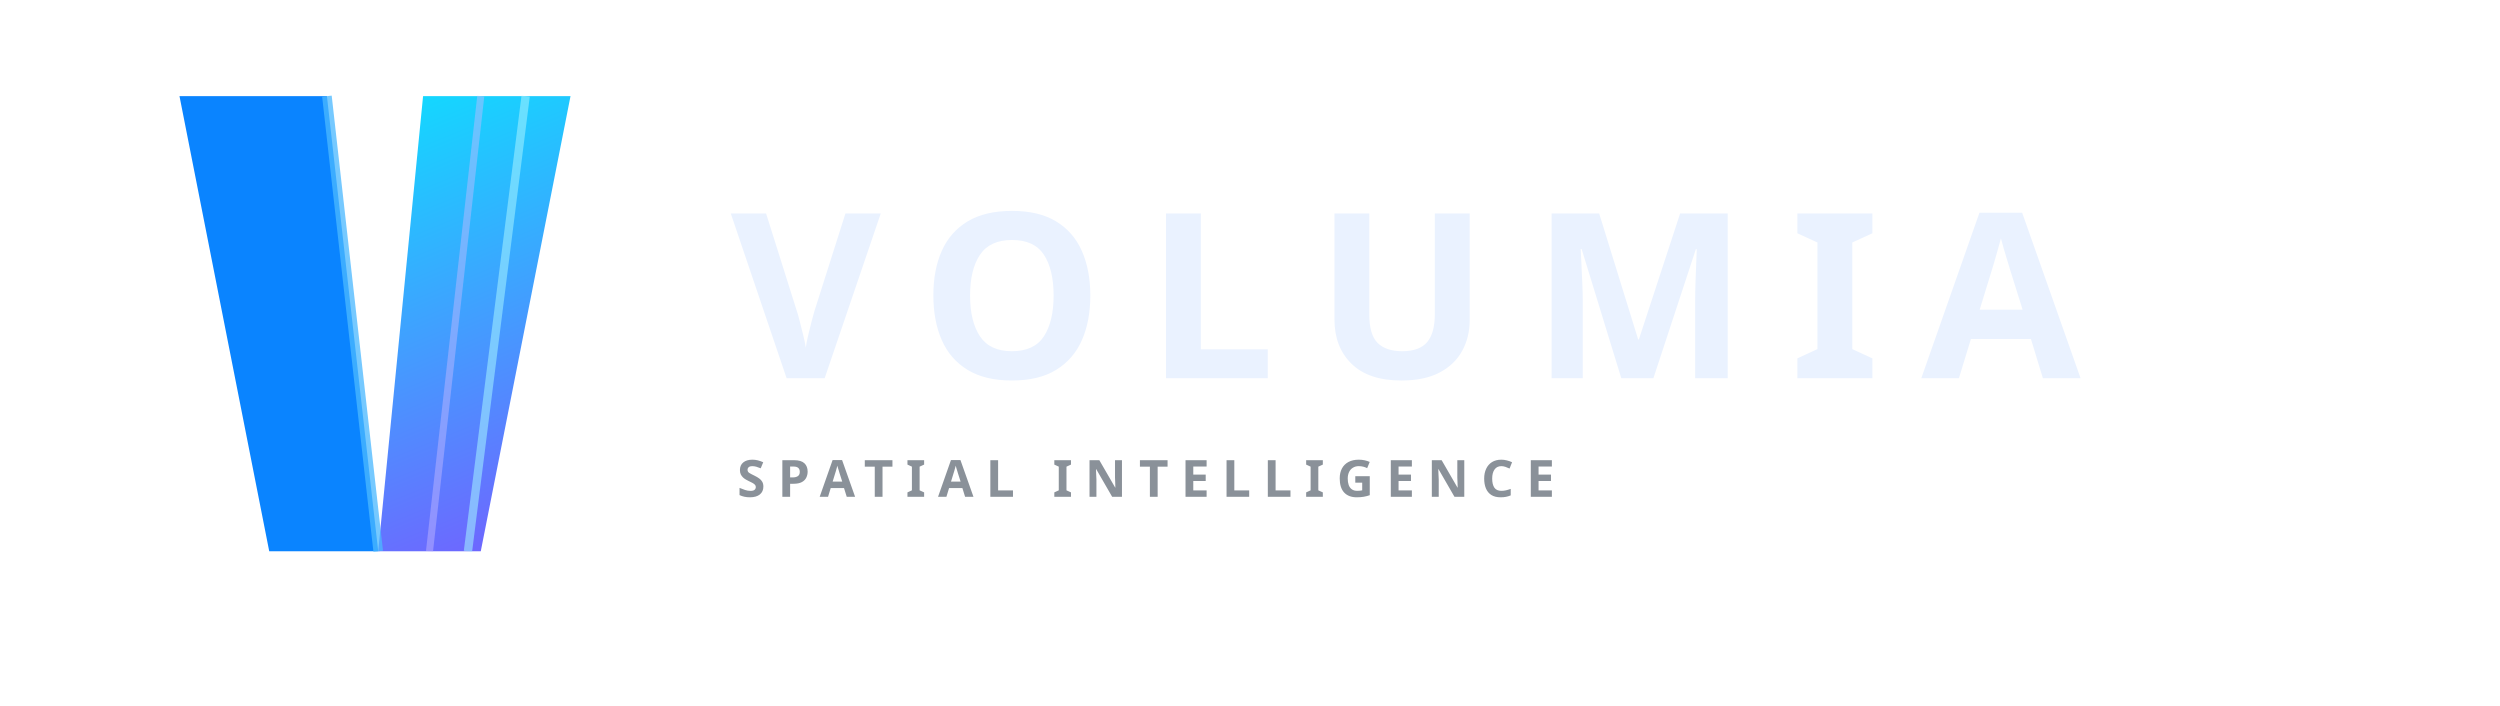
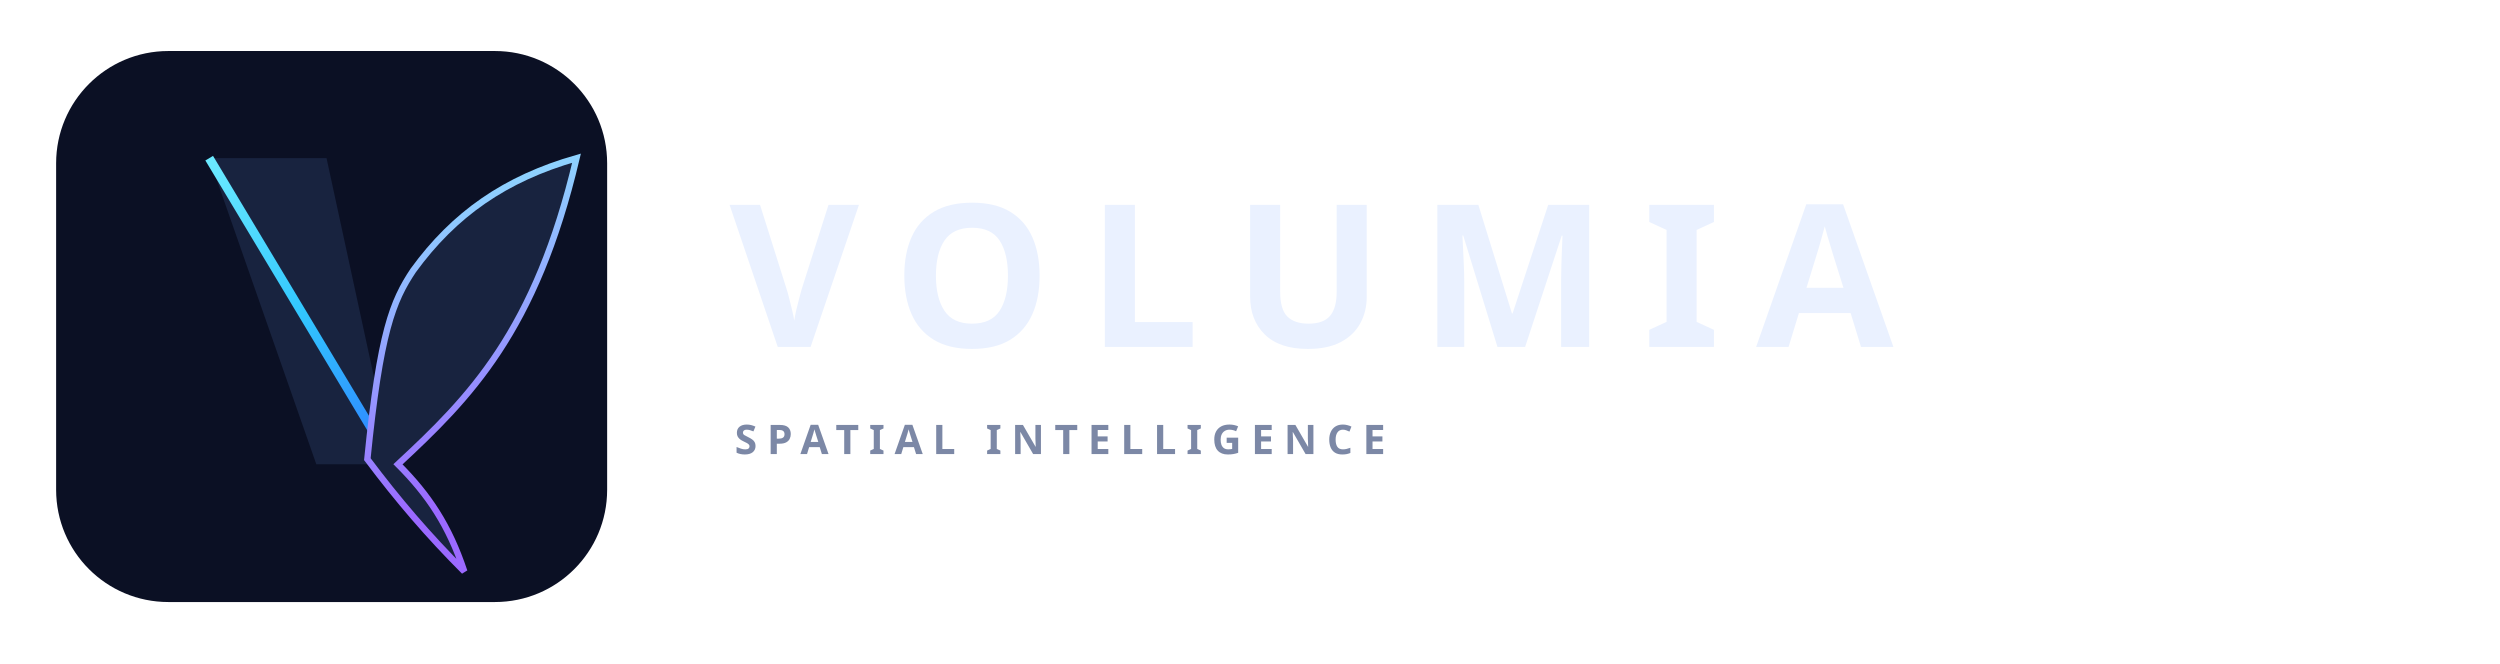
- <svg xmlns="http://www.w3.org/2000/svg" width="780" height="220" viewBox="0 0 780 220" fill="none">
+ <svg xmlns="http://www.w3.org/2000/svg" width="980" height="260" viewBox="0 0 980 260" fill="none">
  <defs>
-     <linearGradient id="logo-dark-right-fill" x1="132" y1="30" x2="190" y2="172" gradientUnits="userSpaceOnUse">
-       <stop offset="0" stop-color="#00D4FF" />
-       <stop offset="1" stop-color="#6C4DFF" />
+     <linearGradient id="wordmarkEdge" x1="84" y1="40" x2="154" y2="184" gradientUnits="userSpaceOnUse">
+       <stop offset="0" stop-color="#7CF4FF" />
+       <stop offset="0.55" stop-color="#32C8FF" />
+       <stop offset="1" stop-color="#2D7BFF" />
+     </linearGradient>
+     <linearGradient id="wordmarkMesh" x1="132" y1="52" x2="178" y2="196" gradientUnits="userSpaceOnUse">
+       <stop offset="0" stop-color="#8AF5FF" />
+       <stop offset="1" stop-color="#9B69FF" />
    </linearGradient>
  </defs>
-   <path d="M56 30H102L118 172H84L56 30Z" fill="#0A84FF" />
-   <path d="M132 30H178L150 172H118L132 30Z" fill="url(#logo-dark-right-fill)" fill-opacity="0.92" />
-   <path d="M102 30L118 172" stroke="#4BB8FF" stroke-opacity="0.76" stroke-width="3" />
-   <path d="M164 30L146 172" stroke="#A1EFFF" stroke-opacity="0.58" stroke-width="2.6" />
-   <path d="M150 30L134 172" stroke="#C5B9FF" stroke-opacity="0.46" stroke-width="2.2" />
-   <text x="228" y="118" font-family="Aptos, 'Segoe UI Variable Text', 'Segoe UI', sans-serif" font-size="72" letter-spacing="0.18em" font-weight="600" fill="#EAF2FF">VOLUMIA</text>
-   <text x="230" y="155" font-family="Aptos, 'Segoe UI Variable Text', 'Segoe UI', sans-serif" font-size="16" letter-spacing="0.24em" font-weight="600" fill="#8A9199">SPATIAL INTELLIGENCE</text>
+   <rect x="22" y="20" width="216" height="216" rx="44" fill="#0B1024" />
+   <path d="M82 62H128L154 182H124L82 62Z" fill="#18233F" />
+   <path d="M82 62L154 182" stroke="url(#wordmarkEdge)" stroke-width="3.5" />
+   <path d="M156 182C184 156 210 130 226 62C198 70 178 84 162 106C154 118 149 130 144 180C156 196 168 210 182 224C176 206 168 194 156 182Z" fill="#18233F" />
+   <path d="M156 182C184 156 210 130 226 62C198 70 178 84 162 106C154 118 149 130 144 180C156 196 168 210 182 224C176 206 168 194 156 182Z" stroke="url(#wordmarkMesh)" stroke-width="2.5" />
+   <text x="286" y="136" font-family="Aptos, 'Segoe UI Variable Text', 'Segoe UI', sans-serif" font-size="78" letter-spacing="0.18em" font-weight="600" fill="#EAF1FF">VOLUMIA</text>
+   <text x="288" y="178" font-family="Aptos, 'Segoe UI Variable Text', 'Segoe UI', sans-serif" font-size="16" letter-spacing="0.24em" font-weight="600" fill="#7C88A6">SPATIAL INTELLIGENCE</text>
</svg>
